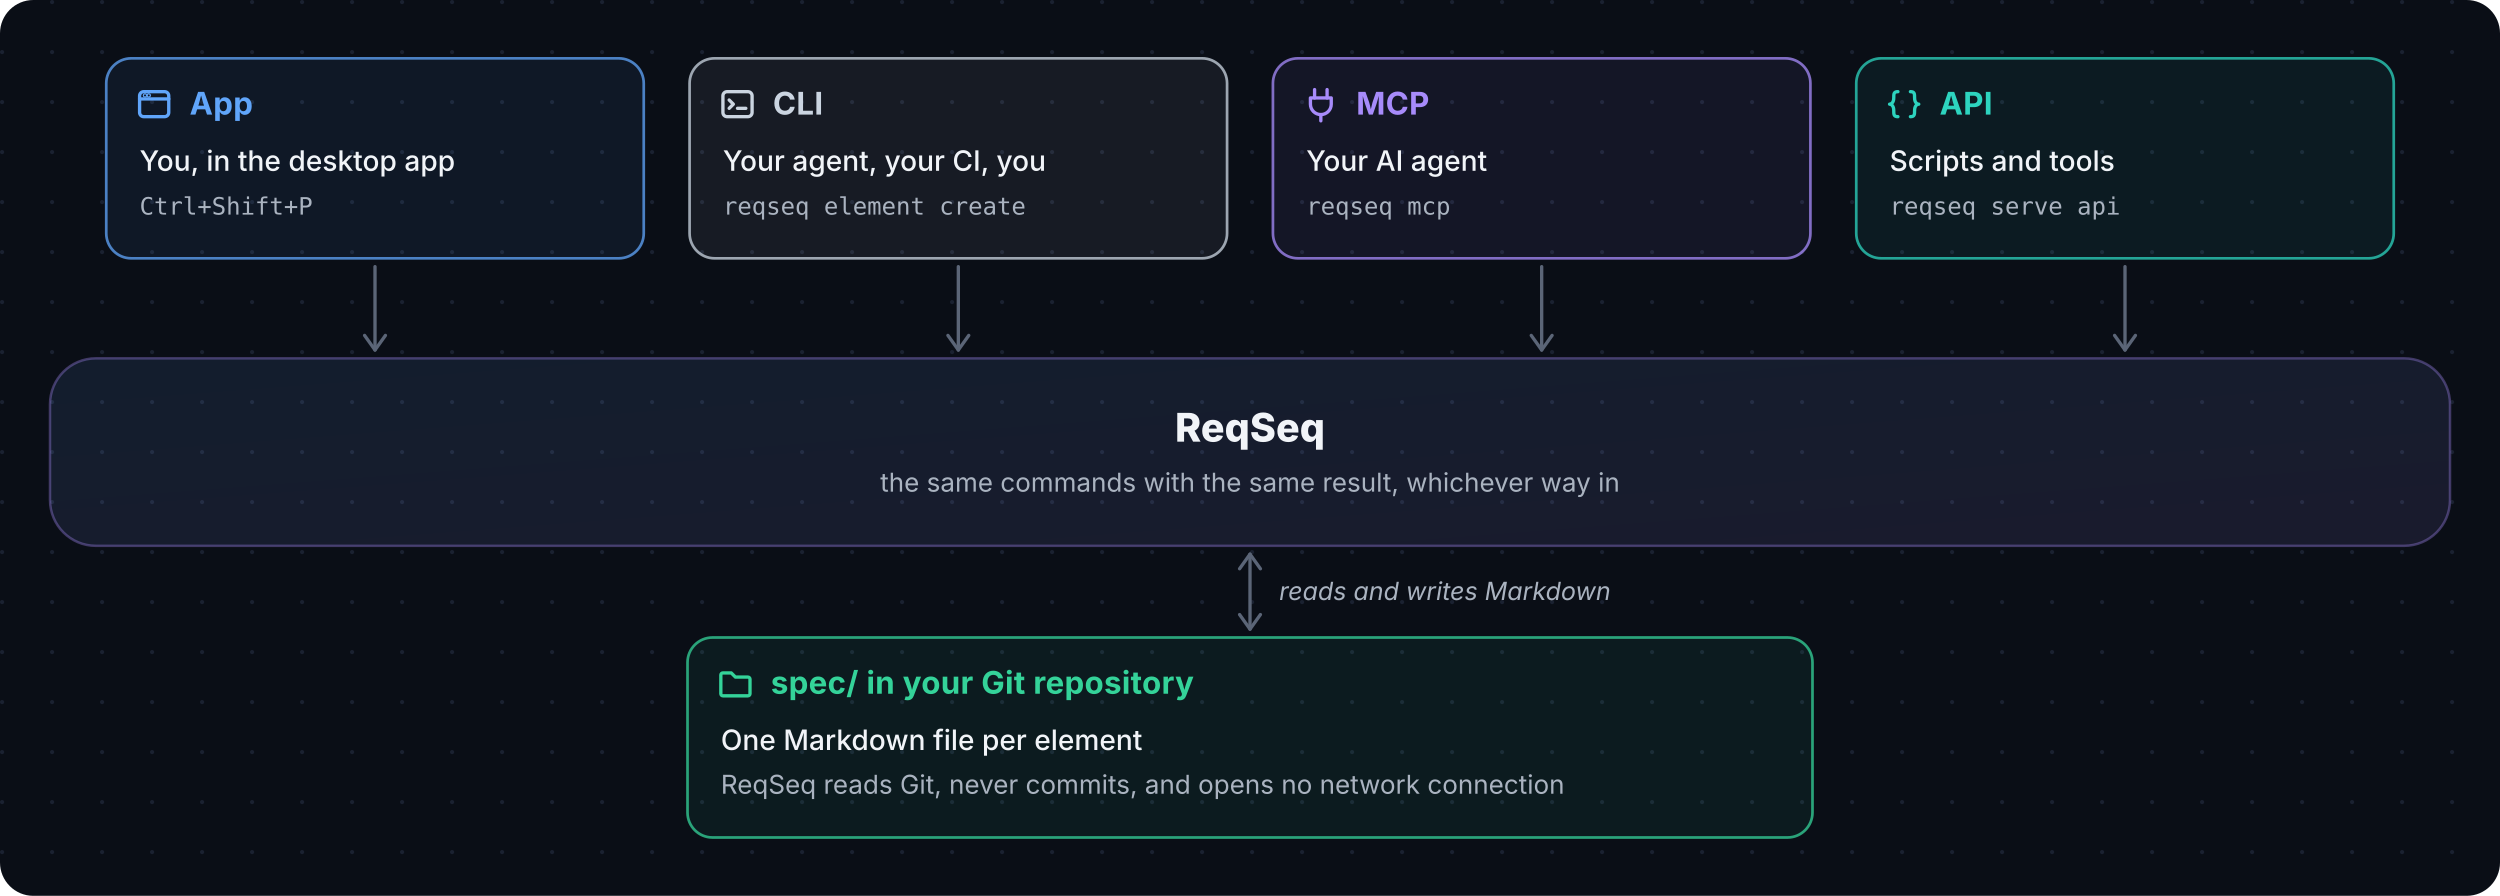
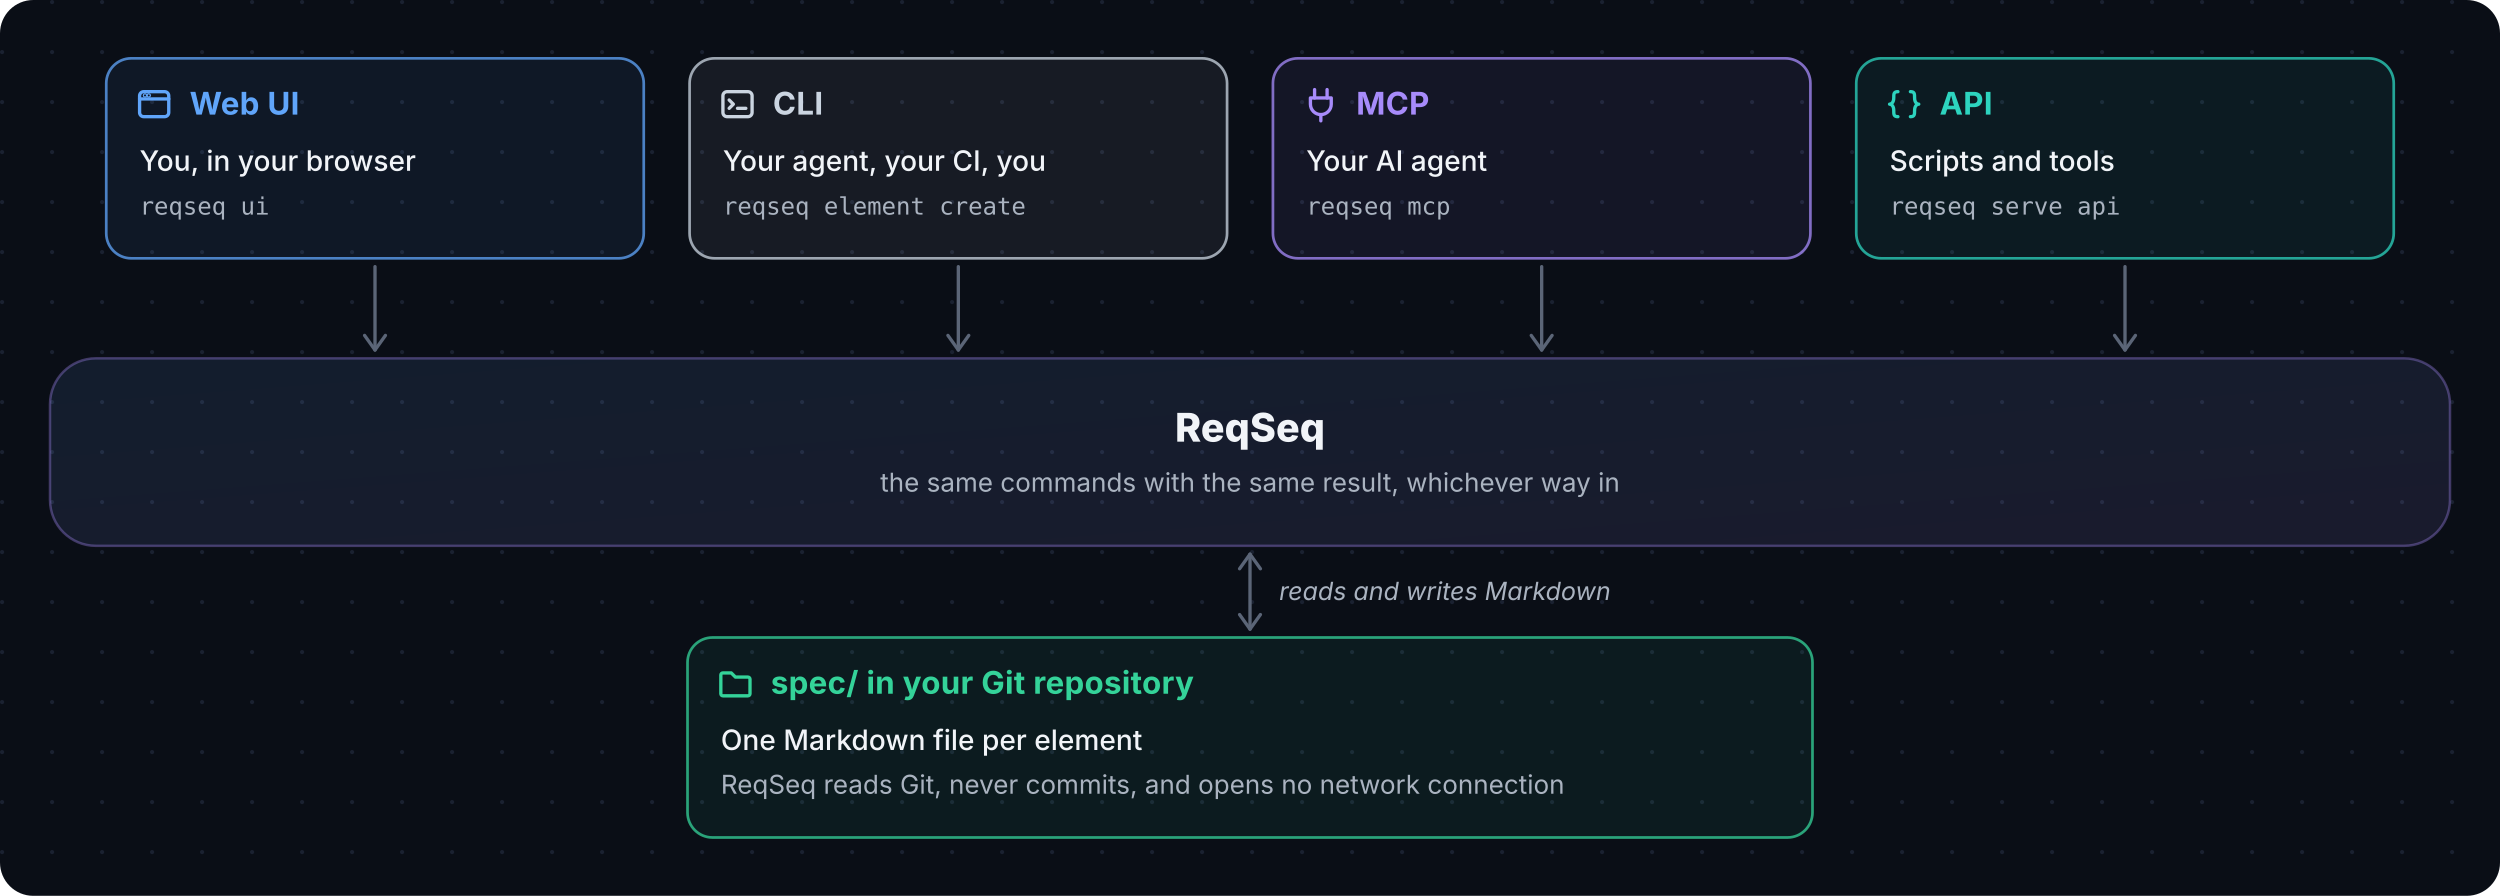
- <svg xmlns="http://www.w3.org/2000/svg" viewBox="0 0 1200 430" width="1200" height="430" role="img" aria-label="ReqSeq has four ways in that run the same commands with the same result: the desktop app for you, the reqseq command line for your agent, your CI and you, the MCP server for your AI agent, and a local HTTP API on loopback for scripts and tools. ReqSeq reads and writes the spec as Markdown files in spec/ of your Git repository, reads Git and never commits, and opens no network connections.">
+ <svg xmlns="http://www.w3.org/2000/svg" viewBox="0 0 1200 430" width="1200" height="430" role="img" aria-label="ReqSeq has four ways in that run the same commands with the same result: the web UI in your browser for you, the reqseq command line for your agent, your CI and you, the MCP server for your AI agent, and a local HTTP API on loopback for scripts and tools. ReqSeq reads and writes the spec as Markdown files in spec/ of your Git repository, reads Git and never commits, and opens no network connections.">
  <style>
text{font-family:Inter,system-ui,-apple-system,"Segoe UI",sans-serif;fill:#f1f4f8}
.k{font-size:15px;font-weight:700;letter-spacing:.01em} .t{font-size:13.5px;font-weight:500}
.m{font-family:"JetBrains Mono",ui-monospace,SFMono-Regular,Menlo,Consolas,monospace;font-size:11.5px;fill:#aab3c0} .s{font-size:12.5px;fill:#aab3c0} .e{font-size:12px;fill:#aab3c0;font-style:italic}
</style>
  <defs>
    <pattern id="g" width="24" height="24" patternUnits="userSpaceOnUse">
      <circle cx="1" cy="1" r="1" fill="#1a2130" />
    </pattern>
    <linearGradient id="rq" x1="0" y1="0" x2="1" y2="1">
      <stop offset="0" stop-color="#60a5fa" stop-opacity="0.1" />
      <stop offset="1" stop-color="#a78bfa" stop-opacity="0.1" />
    </linearGradient>
  </defs>
  <rect width="1200" height="430" rx="16" fill="#0a0e16" />
  <rect width="1200" height="430" rx="16" fill="url(#g)" />
  <rect x="51.0" y="28" width="258" height="96" rx="12" fill="#60a5fa" fill-opacity="0.07" stroke="#60a5fa" stroke-opacity="0.75" stroke-width="1.3" />
  <g transform="translate(65.0,41)" fill="none" stroke="#60a5fa" stroke-width="1.6" stroke-linecap="round" stroke-linejoin="round">
    <rect x="2" y="3" width="14" height="12" rx="2" />
    <path d="M2 6.5h14" />
    <circle cx="4.6" cy="4.8" r=".3" />
    <circle cx="6.4" cy="4.8" r=".3" />
  </g>
-   <text x="91.0" y="55" class="k" style="fill:#60a5fa">App</text>
-   <text x="67.0" y="82" class="t">You, in the desktop app</text>
-   <text x="67.0" y="103" class="m">Ctrl+Shift+P</text>
+   <text x="91.0" y="55" class="k" style="fill:#60a5fa">Web UI</text>
+   <text x="67.0" y="82" class="t">You, in your browser</text>
+   <text x="67.0" y="103" class="m">reqseq ui</text>
  <path d="M180.0,128 V168" stroke="#5b6577" stroke-width="1.6" fill="none" stroke-linecap="round" />
  <path d="M175.0,161 L180.0,168 L185.0,161" stroke="#5b6577" stroke-width="1.6" fill="none" stroke-linecap="round" stroke-linejoin="round" />
  <rect x="331.0" y="28" width="258" height="96" rx="12" fill="#cbd5e1" fill-opacity="0.07" stroke="#cbd5e1" stroke-opacity="0.75" stroke-width="1.3" />
  <g transform="translate(345.0,41)" fill="none" stroke="#cbd5e1" stroke-width="1.6" stroke-linecap="round" stroke-linejoin="round">
    <rect x="2" y="3" width="14" height="12" rx="2" />
    <path d="M5 7l2 2-2 2M9 11h4" />
  </g>
  <text x="371.0" y="55" class="k" style="fill:#cbd5e1">CLI</text>
  <text x="347.0" y="82" class="t">Your agent, your CI, you</text>
  <text x="347.0" y="103" class="m">reqseq element create</text>
  <path d="M460.0,128 V168" stroke="#5b6577" stroke-width="1.6" fill="none" stroke-linecap="round" />
  <path d="M455.0,161 L460.0,168 L465.0,161" stroke="#5b6577" stroke-width="1.6" fill="none" stroke-linecap="round" stroke-linejoin="round" />
  <rect x="611.0" y="28" width="258" height="96" rx="12" fill="#a78bfa" fill-opacity="0.07" stroke="#a78bfa" stroke-opacity="0.75" stroke-width="1.3" />
  <g transform="translate(625.0,41)" fill="none" stroke="#a78bfa" stroke-width="1.6" stroke-linecap="round" stroke-linejoin="round">
    <path d="M6 2v4M12 2v4" />
    <path d="M4 6h10v3a5 5 0 0 1-10 0z" />
    <path d="M9 14v3" />
  </g>
  <text x="651.0" y="55" class="k" style="fill:#a78bfa">MCP</text>
  <text x="627.0" y="82" class="t">Your AI agent</text>
  <text x="627.0" y="103" class="m">reqseq mcp</text>
  <path d="M740.0,128 V168" stroke="#5b6577" stroke-width="1.6" fill="none" stroke-linecap="round" />
  <path d="M735.0,161 L740.0,168 L745.0,161" stroke="#5b6577" stroke-width="1.6" fill="none" stroke-linecap="round" stroke-linejoin="round" />
  <rect x="891.0" y="28" width="258" height="96" rx="12" fill="#2dd4bf" fill-opacity="0.07" stroke="#2dd4bf" stroke-opacity="0.75" stroke-width="1.3" />
  <g transform="translate(905.0,41)" fill="none" stroke="#2dd4bf" stroke-width="1.6" stroke-linecap="round" stroke-linejoin="round">
    <path d="M6 3c-2 0-2 1-2 3s-1 3-2 3c1 0 2 1 2 3s0 3 2 3M12 3c2 0 2 1 2 3s1 3 2 3c-1 0-2 1-2 3s0 3-2 3" />
  </g>
  <text x="931.0" y="55" class="k" style="fill:#2dd4bf">API</text>
  <text x="907.0" y="82" class="t">Scripts and tools</text>
  <text x="907.0" y="103" class="m">reqseq serve api</text>
  <path d="M1020.0,128 V168" stroke="#5b6577" stroke-width="1.6" fill="none" stroke-linecap="round" />
  <path d="M1015.0,161 L1020.0,168 L1025.0,161" stroke="#5b6577" stroke-width="1.6" fill="none" stroke-linecap="round" stroke-linejoin="round" />
  <rect x="24" y="172" width="1152" height="90" rx="22" fill="url(#rq)" stroke="#a78bfa" stroke-opacity="0.35" stroke-width="1.2" />
  <text x="600.0" y="212" text-anchor="middle" style="font-size:19px;font-weight:800">ReqSeq</text>
  <text x="600.0" y="236" text-anchor="middle" class="s">the same commands with the same result, whichever way in</text>
  <path d="M600.0,266 V302" stroke="#5b6577" stroke-width="1.6" fill="none" stroke-linecap="round" />
  <path d="M595.0,295 L600.0,302 L605.0,295" stroke="#5b6577" stroke-width="1.6" fill="none" stroke-linecap="round" stroke-linejoin="round" />
  <path d="M595.0,273 L600.0,266 L605.0,273" stroke="#5b6577" stroke-width="1.6" fill="none" stroke-linecap="round" stroke-linejoin="round" />
  <text x="614.0" y="288.0" class="e">reads and writes Markdown</text>
  <rect x="330.0" y="306" width="540" height="96" rx="12" fill="#34d399" fill-opacity="0.07" stroke="#34d399" stroke-opacity="0.75" stroke-width="1.3" />
  <g transform="translate(344.0,319)" fill="none" stroke="#34d399" stroke-width="1.6" stroke-linecap="round" stroke-linejoin="round">
    <path d="M2 5a1 1 0 0 1 1-1h4l2 2h6a1 1 0 0 1 1 1v7a1 1 0 0 1-1 1H3a1 1 0 0 1-1-1z" />
  </g>
  <text x="370.0" y="333" class="k" style="fill:#34d399">spec/ in your Git repository</text>
  <text x="346.0" y="360" class="t">One Markdown file per element</text>
  <text x="346.0" y="381" class="s">ReqSeq reads Git, never commits, and opens no network connection</text>
</svg>
